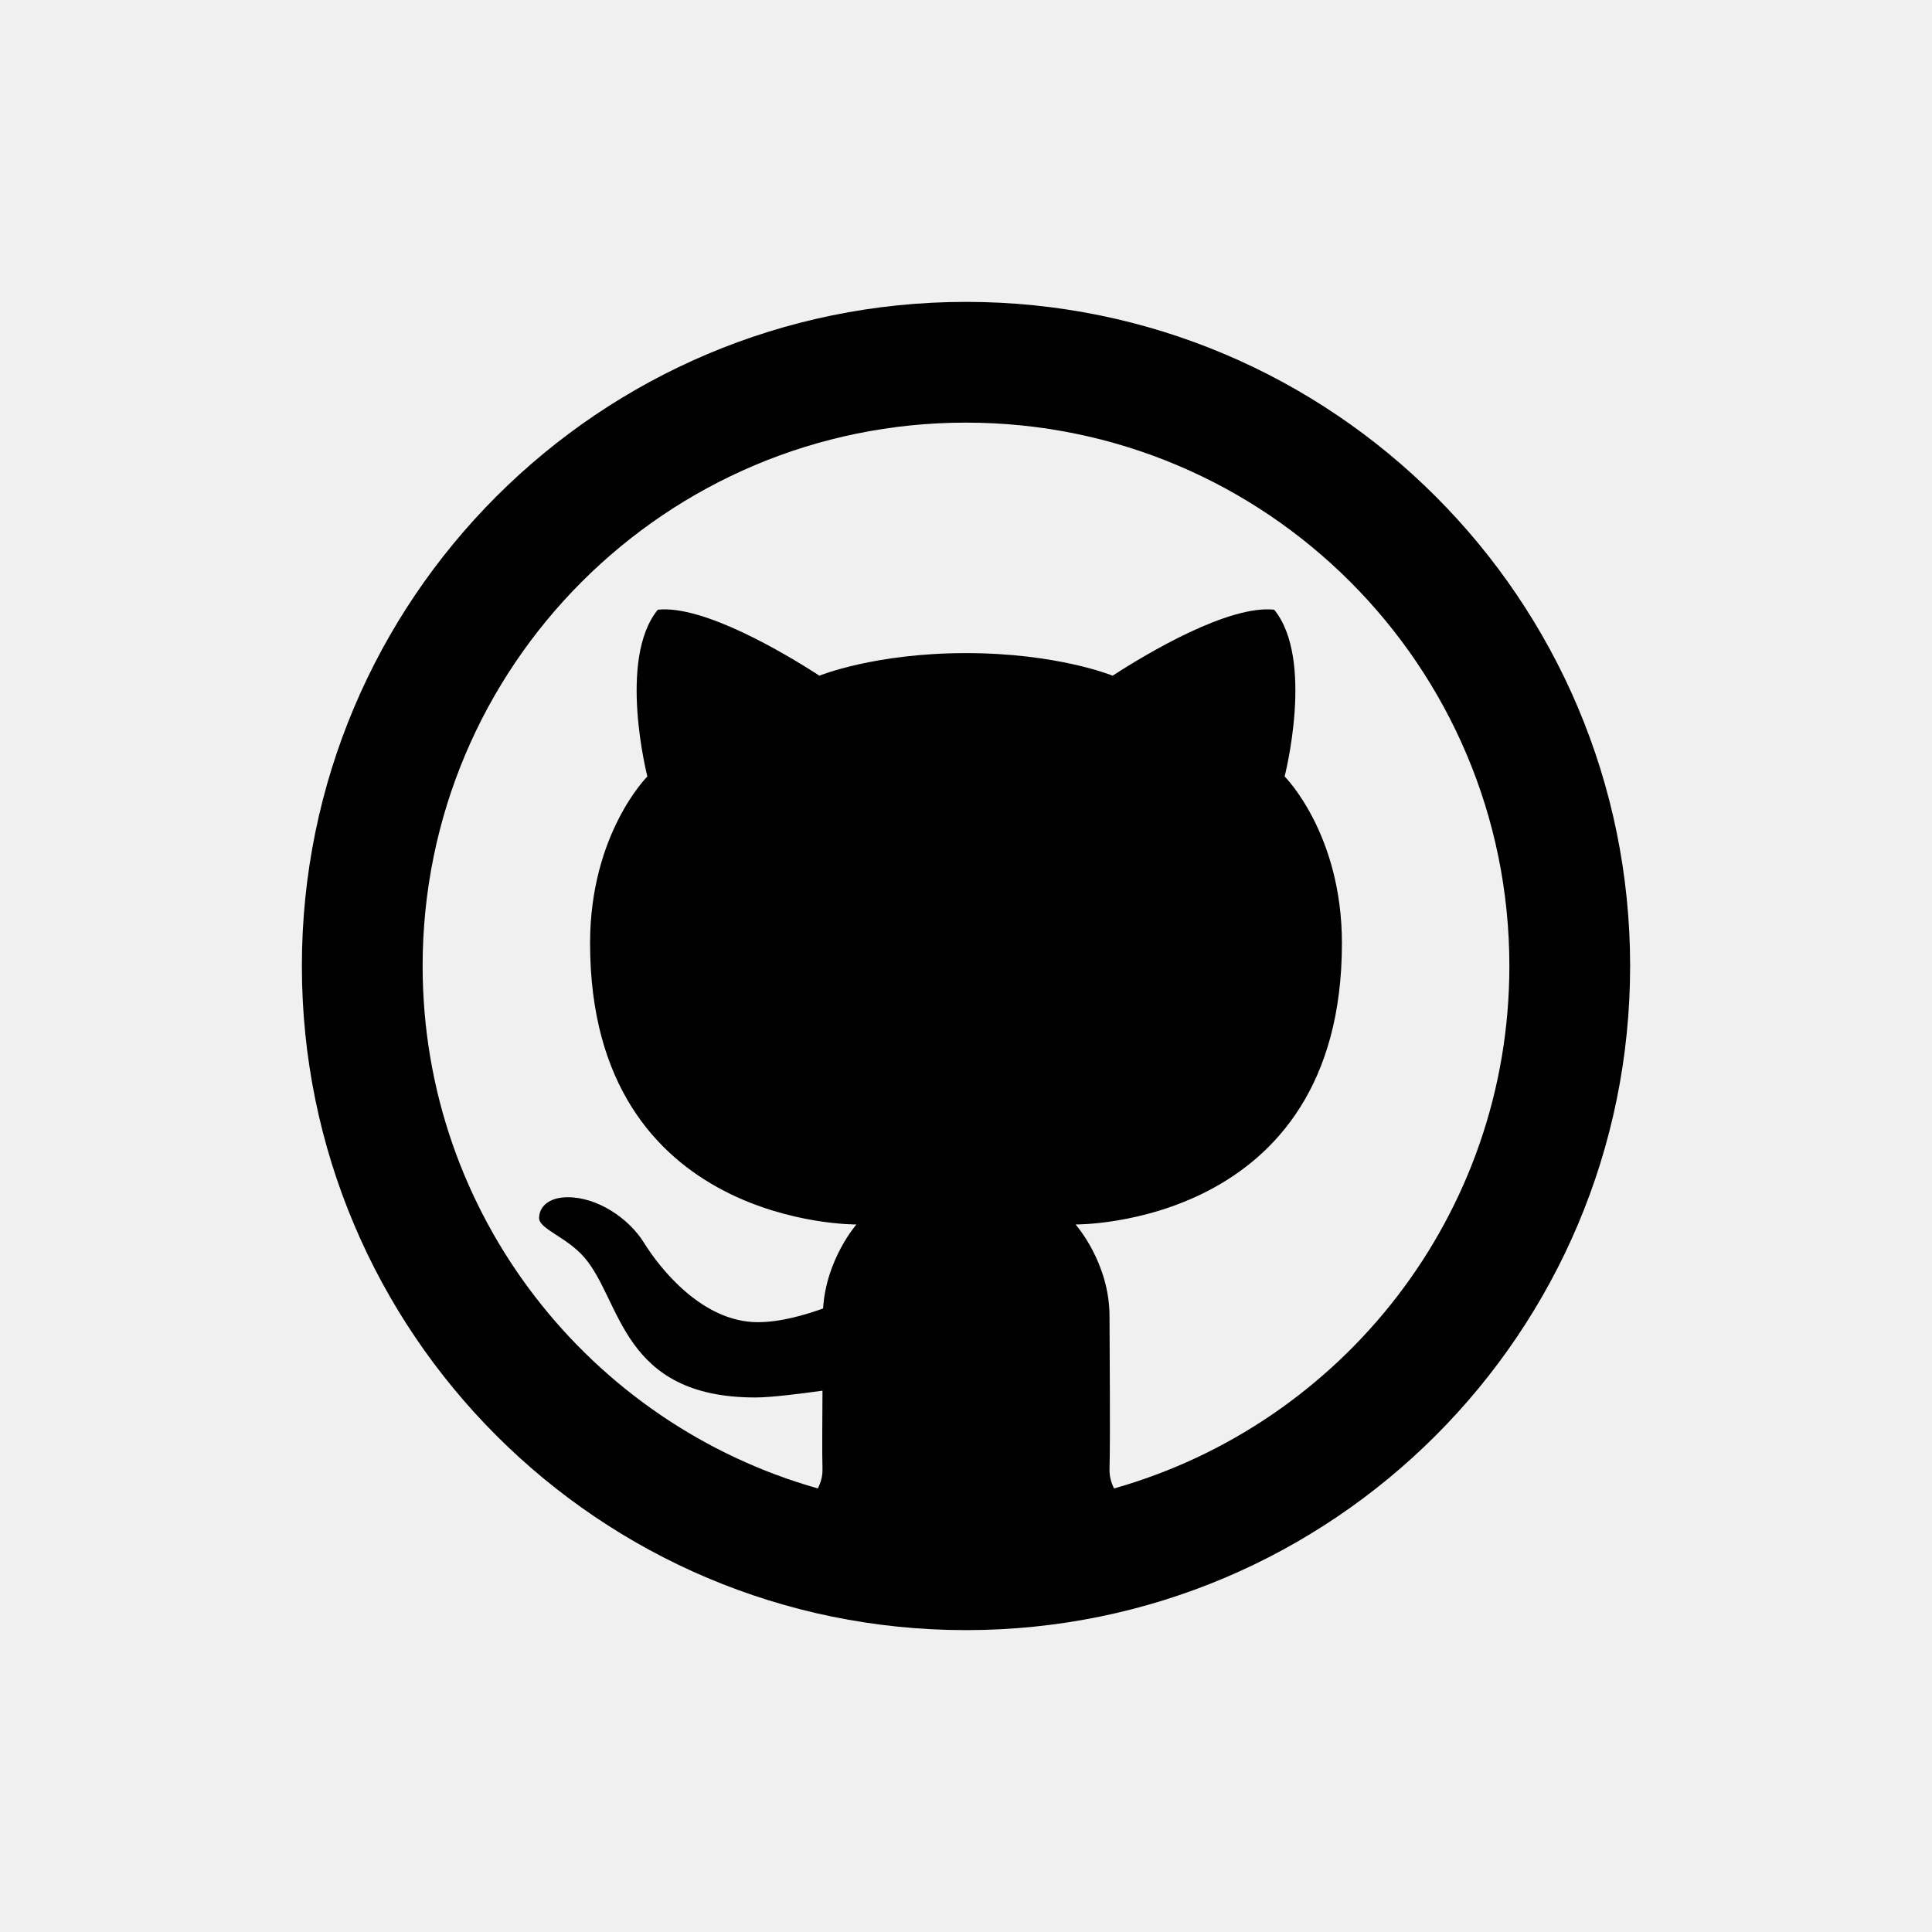
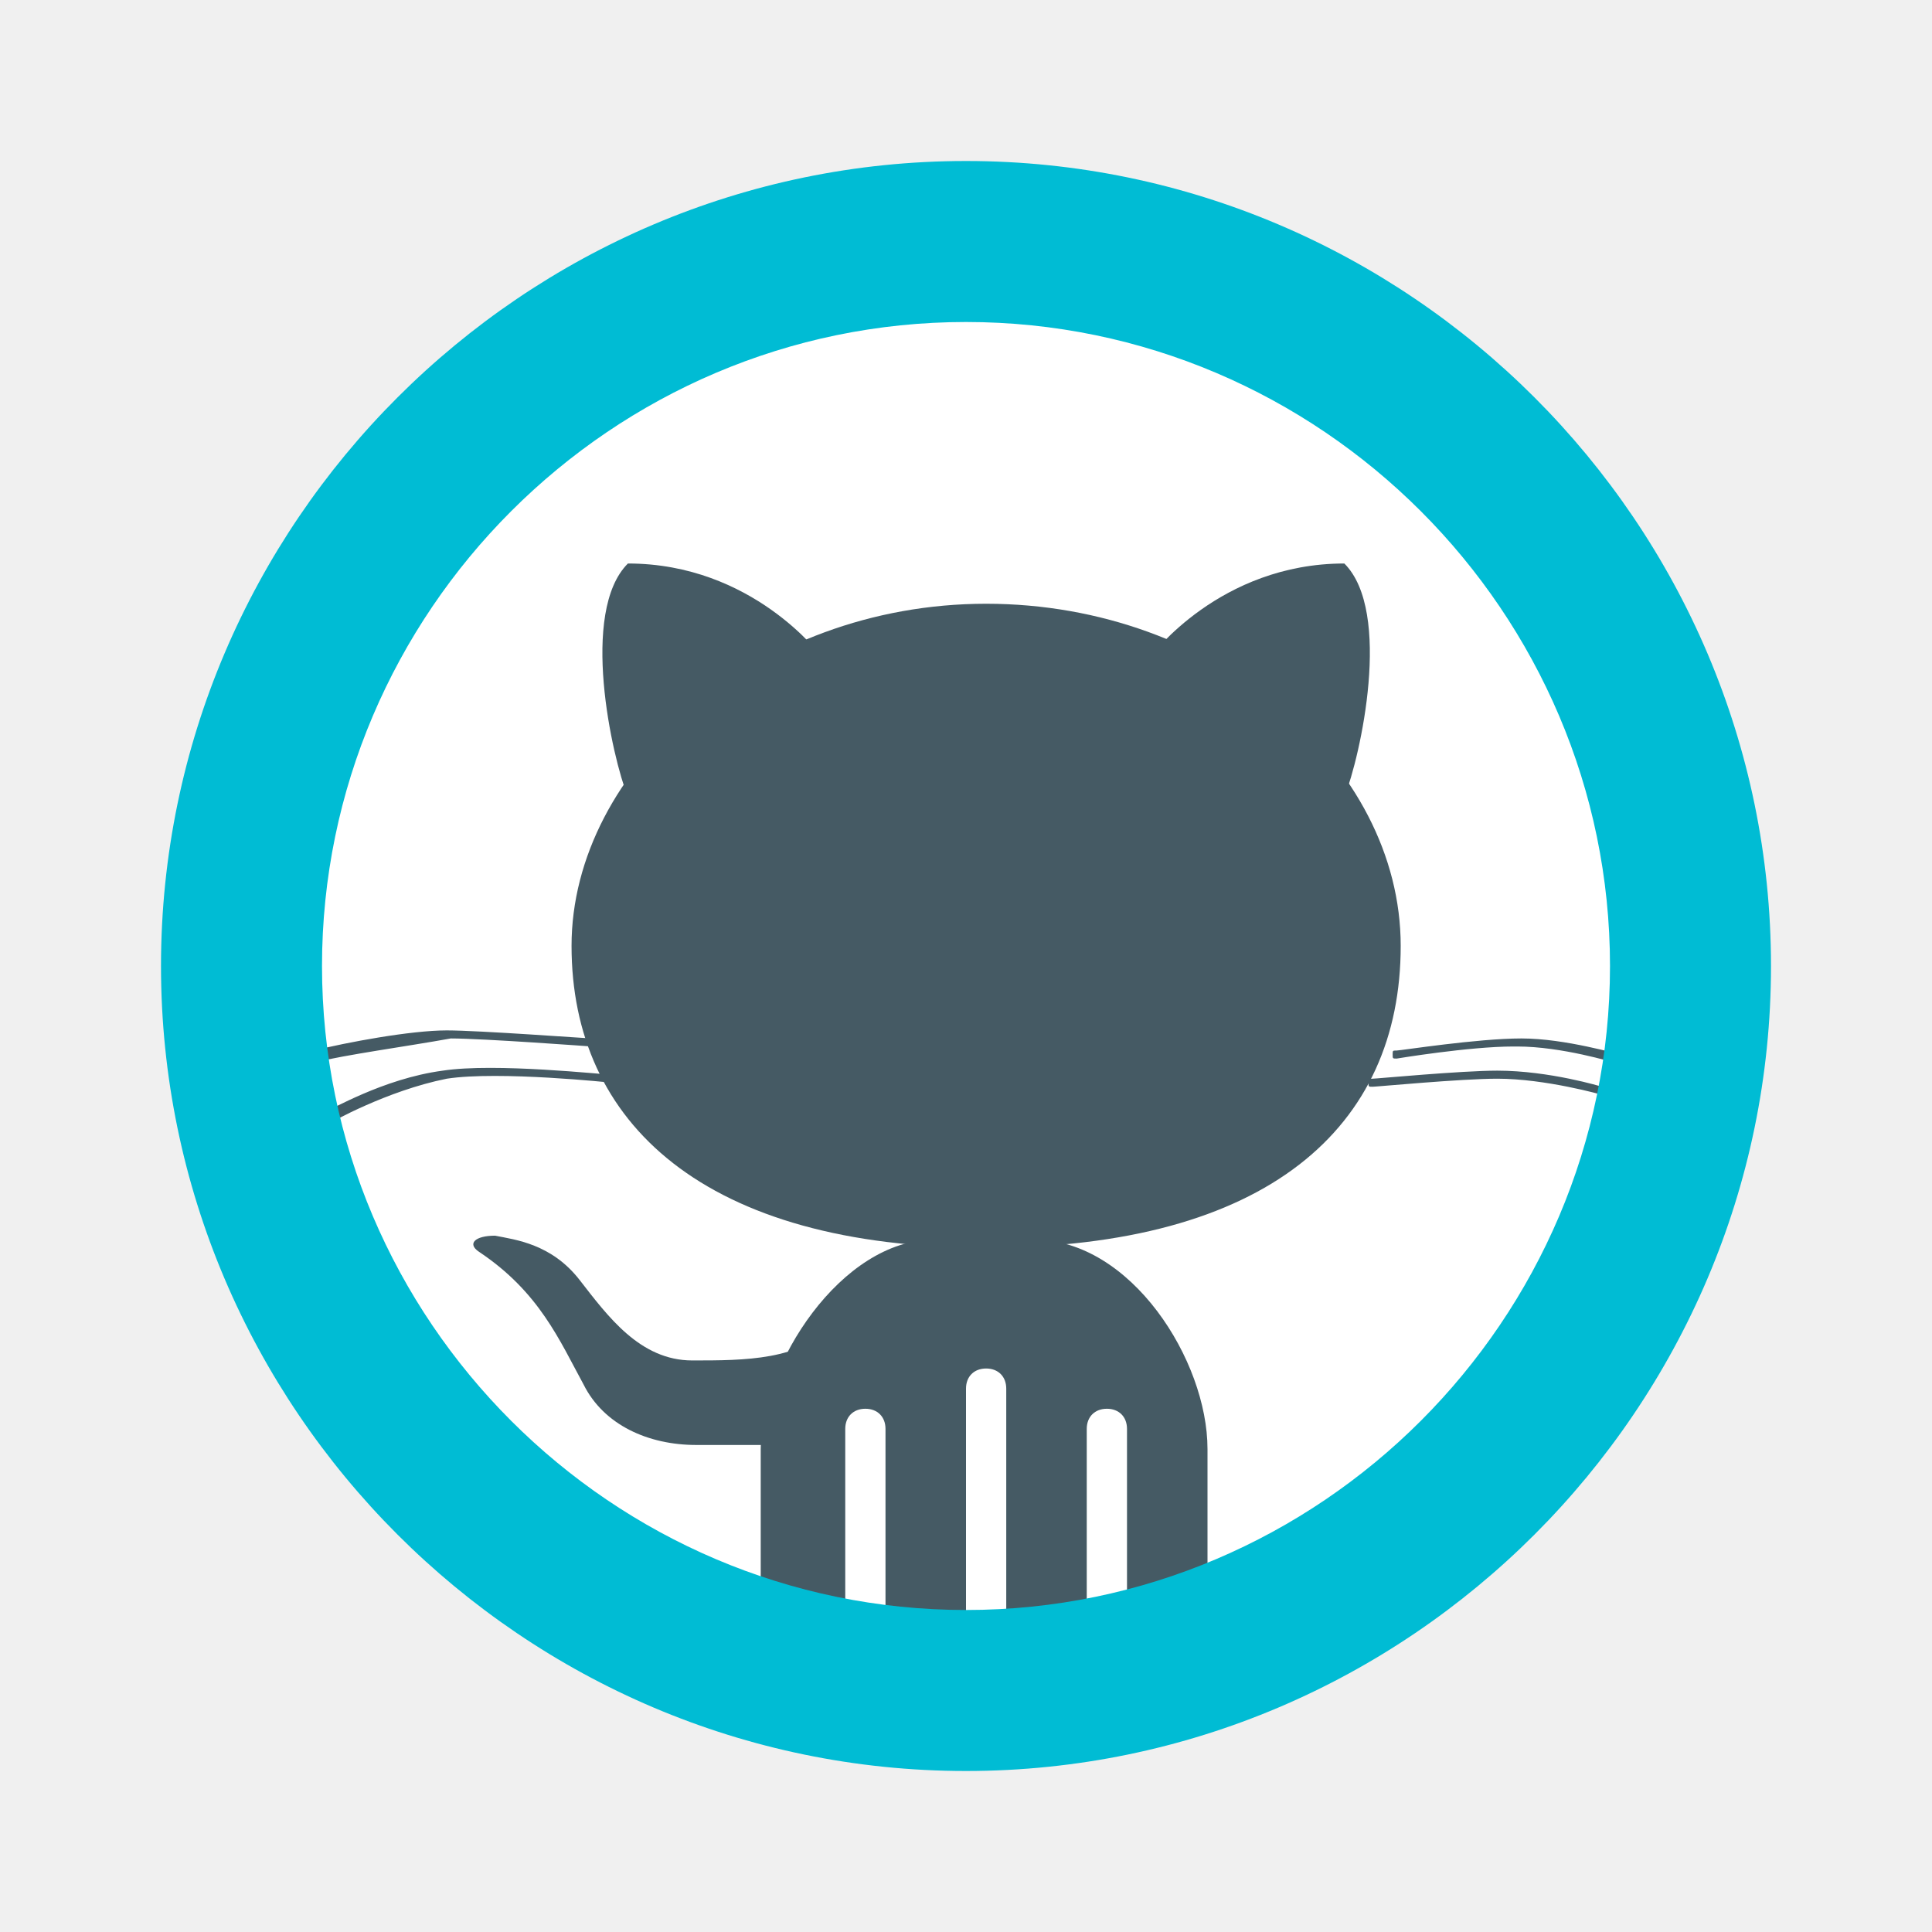
- <svg xmlns="http://www.w3.org/2000/svg" viewBox="0 0 64 64" width="48px" height="48px">
-   <path d="M 32 10 C 19.85 10 10 19.85 10 32 C 10 44.15 19.85 54 32 54 C 44.15 54 54 44.15 54 32 C 54 19.85 44.15 10 32 10 z M 32 14 C 41.941 14 50 22.059 50 32 C 50 40.239 44.459 47.169 36.904 49.307 C 36.811 49.115 36.748 48.906 36.754 48.668 C 36.785 47.459 36.754 44.638 36.754 43.602 C 36.754 41.824 35.629 40.562 35.629 40.562 C 35.629 40.562 44.453 40.662 44.453 31.246 C 44.453 27.613 42.555 25.721 42.555 25.721 C 42.555 25.721 43.552 21.842 42.209 20.197 C 40.704 20.034 38.008 21.635 36.857 22.383 C 36.857 22.383 35.034 21.635 32 21.635 C 28.966 21.635 27.143 22.383 27.143 22.383 C 25.992 21.635 23.296 20.035 21.791 20.197 C 20.449 21.842 21.445 25.721 21.445 25.721 C 21.445 25.721 19.547 27.611 19.547 31.244 C 19.547 40.66 28.371 40.562 28.371 40.562 C 28.371 40.562 27.366 41.706 27.266 43.346 C 26.676 43.554 25.872 43.799 25.105 43.799 C 23.255 43.799 21.85 42.002 21.334 41.17 C 20.826 40.349 19.785 39.66 18.812 39.66 C 18.172 39.66 17.859 39.982 17.859 40.348 C 17.859 40.714 18.758 40.968 19.35 41.646 C 20.598 43.076 20.574 46.293 25.021 46.293 C 25.547 46.293 26.492 46.172 27.246 46.068 C 27.242 47.078 27.23 48.046 27.246 48.666 C 27.252 48.905 27.187 49.115 27.094 49.307 C 19.54 47.169 14 40.238 14 32 C 14 22.059 22.059 14 32 14 z" />
+ <svg xmlns="http://www.w3.org/2000/svg" viewBox="0 0 48 48" width="48px" height="48px">
+   <path fill="#fff" d="M41,24c0,9.4-7.6,17-17,17S7,33.4,7,24S14.6,7,24,7S41,14.6,41,24z" />
+   <path fill="#455a64" d="M21 41v-5.5c0-.3.2-.5.5-.5s.5.2.5.5V41h2v-6.5c0-.3.2-.5.5-.5s.5.2.5.5V41h2v-5.5c0-.3.2-.5.5-.5s.5.2.5.5V41h1.8c.2-.3.2-.6.2-1.1V36c0-2.2-1.9-5.2-4.3-5.2h-2.5c-2.3 0-4.3 3.1-4.3 5.2v3.9c0 .4.1.8.2 1.1L21 41 21 41zM40.1 26.4C40.1 26.4 40.1 26.4 40.1 26.4c0 0-1.3-.4-2.4-.4 0 0-.1 0-.1 0-1.1 0-2.9.3-2.9.3-.1 0-.1 0-.1-.1 0-.1 0-.1.1-.1.1 0 2-.3 3.1-.3 1.1 0 2.4.4 2.5.4.1 0 .1.1.1.2C40.2 26.3 40.2 26.4 40.1 26.4zM39.8 27.2C39.8 27.2 39.8 27.2 39.8 27.2c0 0-1.4-.4-2.6-.4-.9 0-3 .2-3.1.2-.1 0-.1 0-.1-.1 0-.1 0-.1.1-.1.1 0 2.2-.2 3.1-.2 1.3 0 2.6.4 2.6.4.1 0 .1.1.1.2C39.9 27.1 39.9 27.2 39.8 27.2zM7.8 26.4c-.1 0-.1 0-.1-.1 0-.1 0-.1.1-.2.8-.2 2.4-.5 3.3-.5.8 0 3.5.2 3.6.2.1 0 .1.1.1.1 0 .1-.1.1-.1.1 0 0-2.7-.2-3.5-.2C10.1 26 8.6 26.2 7.8 26.4 7.8 26.4 7.8 26.4 7.8 26.4zM8.2 27.9c0 0-.1 0-.1-.1 0-.1 0-.1 0-.2.1 0 1.4-.8 2.9-1 1.3-.2 4 .1 4.2.1.1 0 .1.1.1.1 0 .1-.1.1-.1.1 0 0 0 0 0 0 0 0-2.8-.3-4.1-.1C9.6 27.1 8.2 27.9 8.2 27.9 8.2 27.9 8.2 27.9 8.2 27.9z" />
+   <path fill="#455a64" d="M14.2,23.5c0-4.4,4.6-8.5,10.3-8.5c5.7,0,10.3,4,10.3,8.5S31.5,31,24.5,31S14.2,27.9,14.2,23.5z" />
+   <path fill="#455a64" d="M28.6 16.3c0 0 1.7-2.3 4.8-2.3 1.2 1.2.4 4.8 0 5.8L28.6 16.3zM20.4 16.3c0 0-1.7-2.3-4.8-2.3-1.2 1.2-.4 4.8 0 5.8L20.4 16.3zM20.1 35.9c0 0-2.3 0-2.8 0-1.2 0-2.3-.5-2.8-1.5-.6-1.1-1.1-2.3-2.6-3.3-.3-.2-.1-.4.4-.4.5.1 1.4.2 2.1 1.1.7.9 1.5 2 2.8 2 1.3 0 2.7 0 3.5-.9L20.1 35.9z" />
+   <path fill="#00bcd4" d="M24,4C13,4,4,13,4,24s9,20,20,20s20-9,20-20S35,4,24,4z M24,40c-8.8,0-16-7.2-16-16S15.2,8,24,8 s16,7.2,16,16S32.8,40,24,40z" />
</svg>
